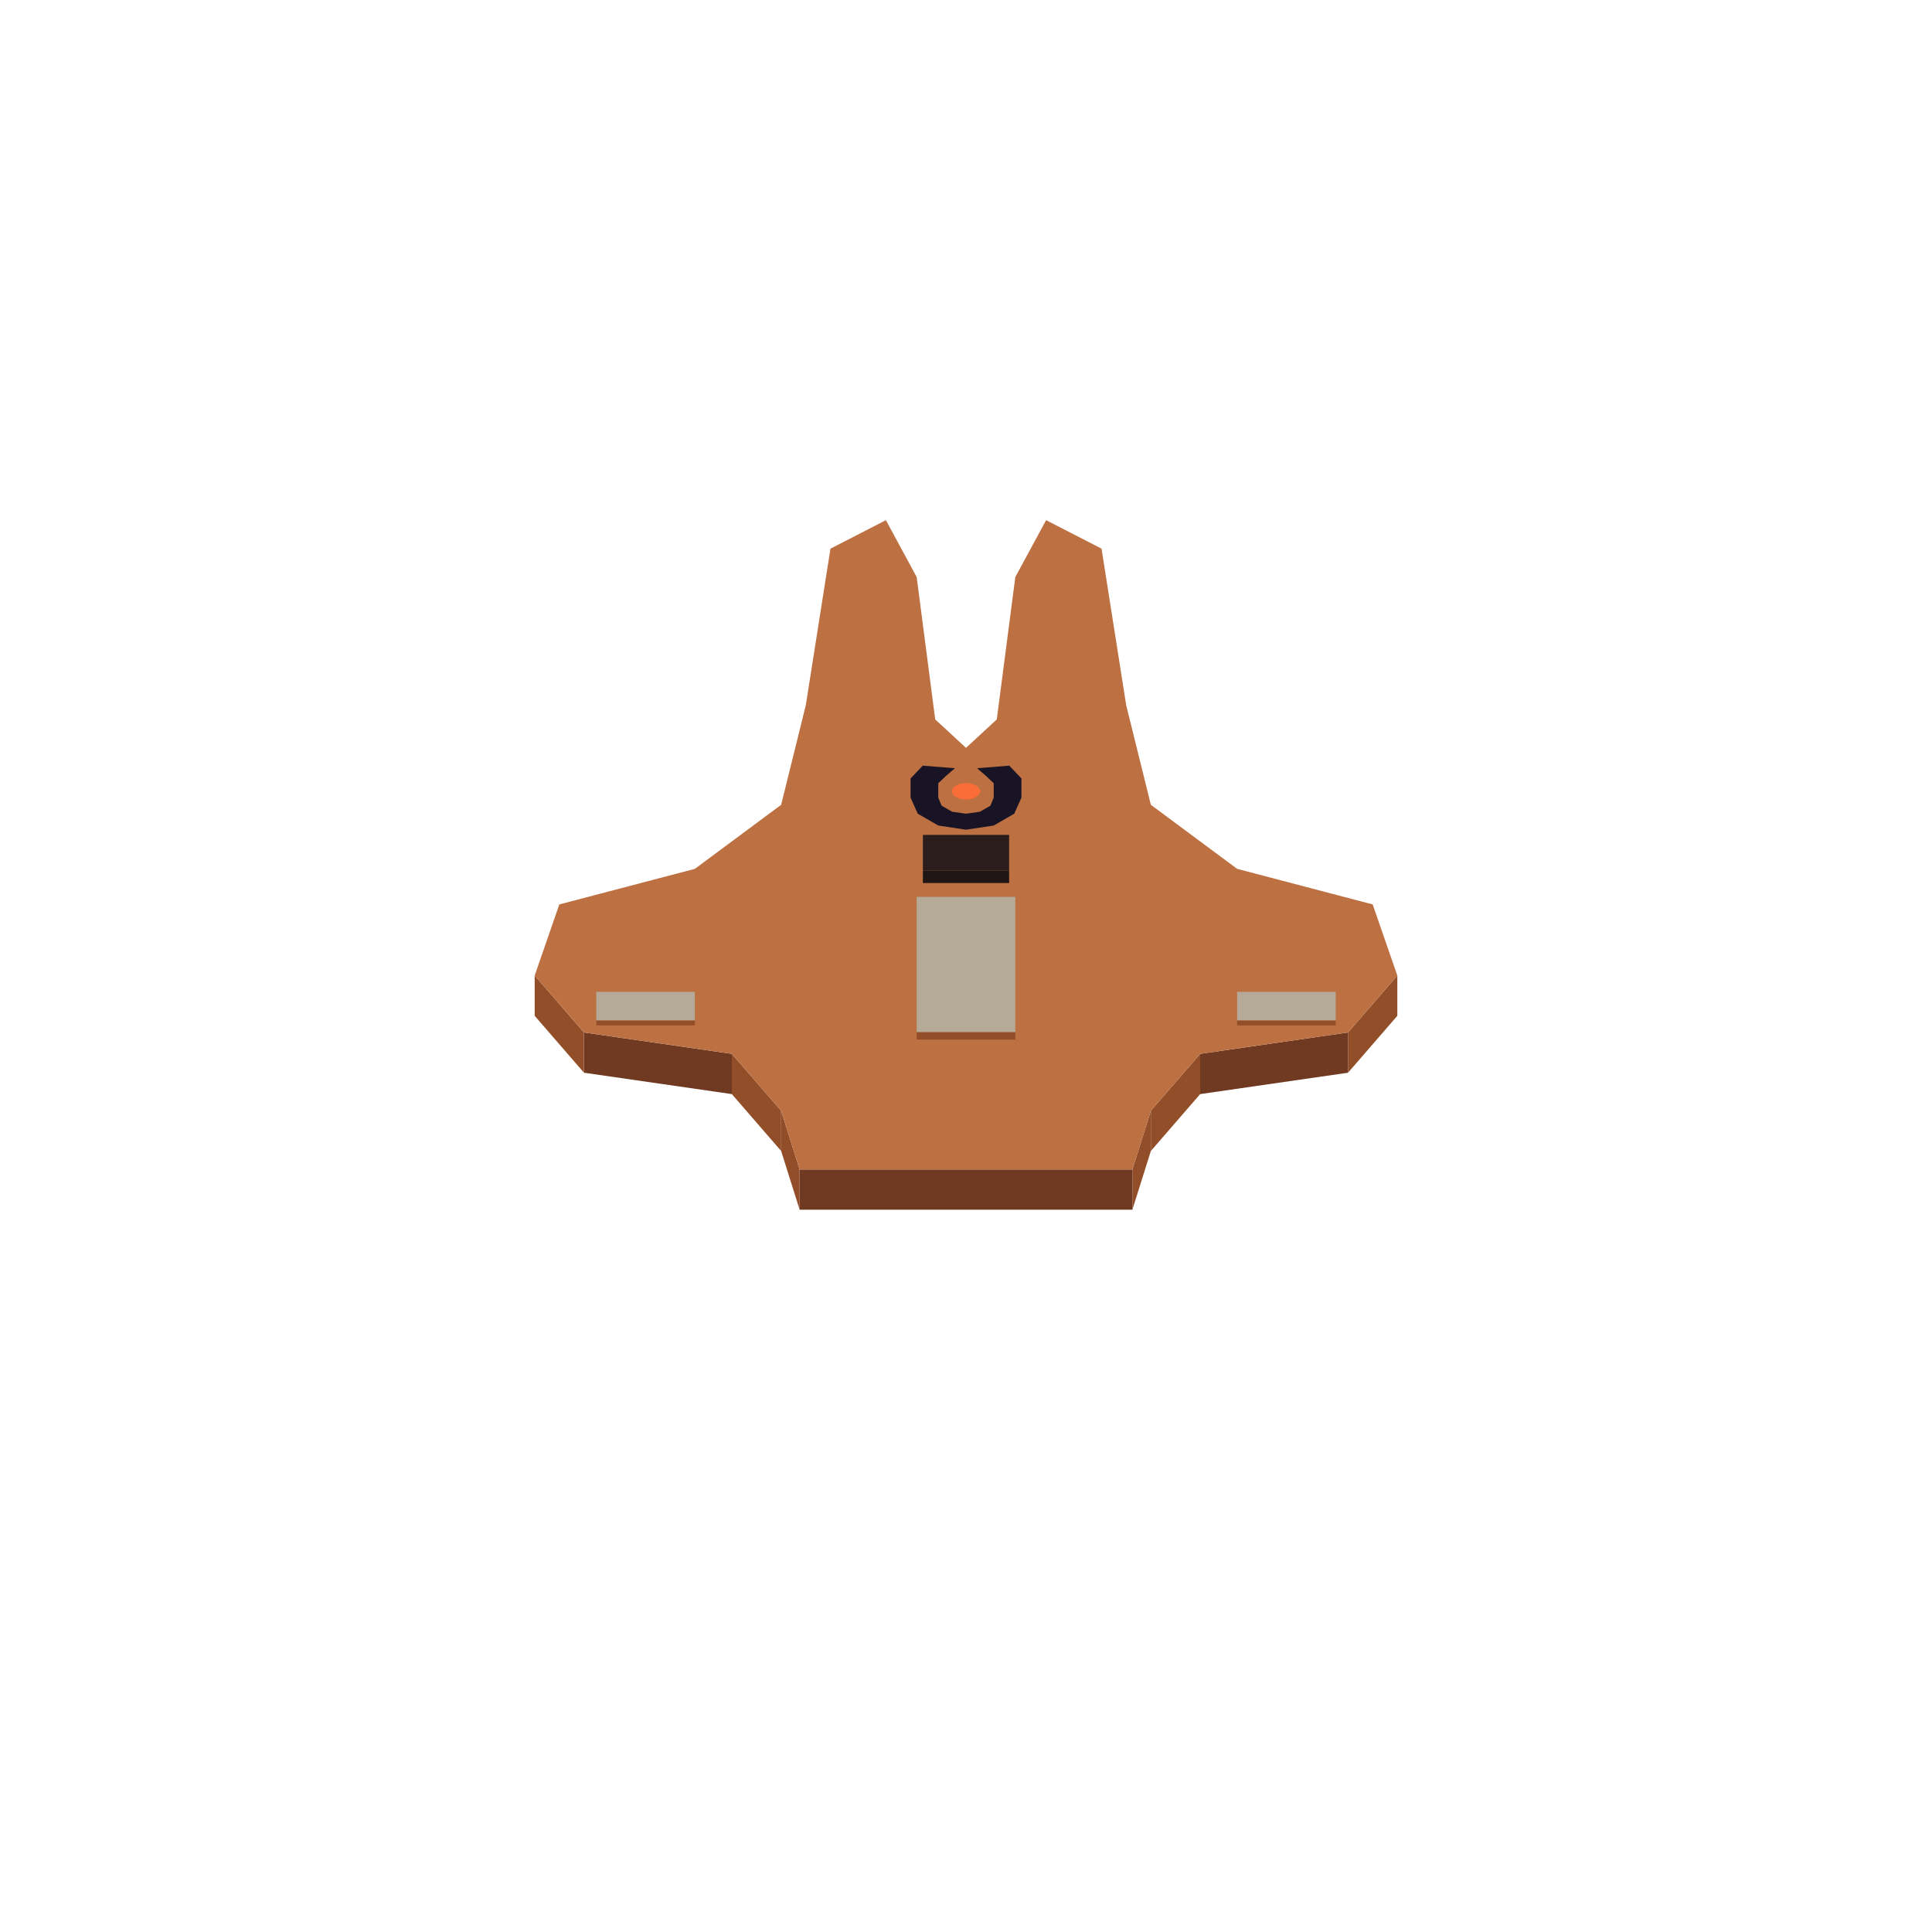
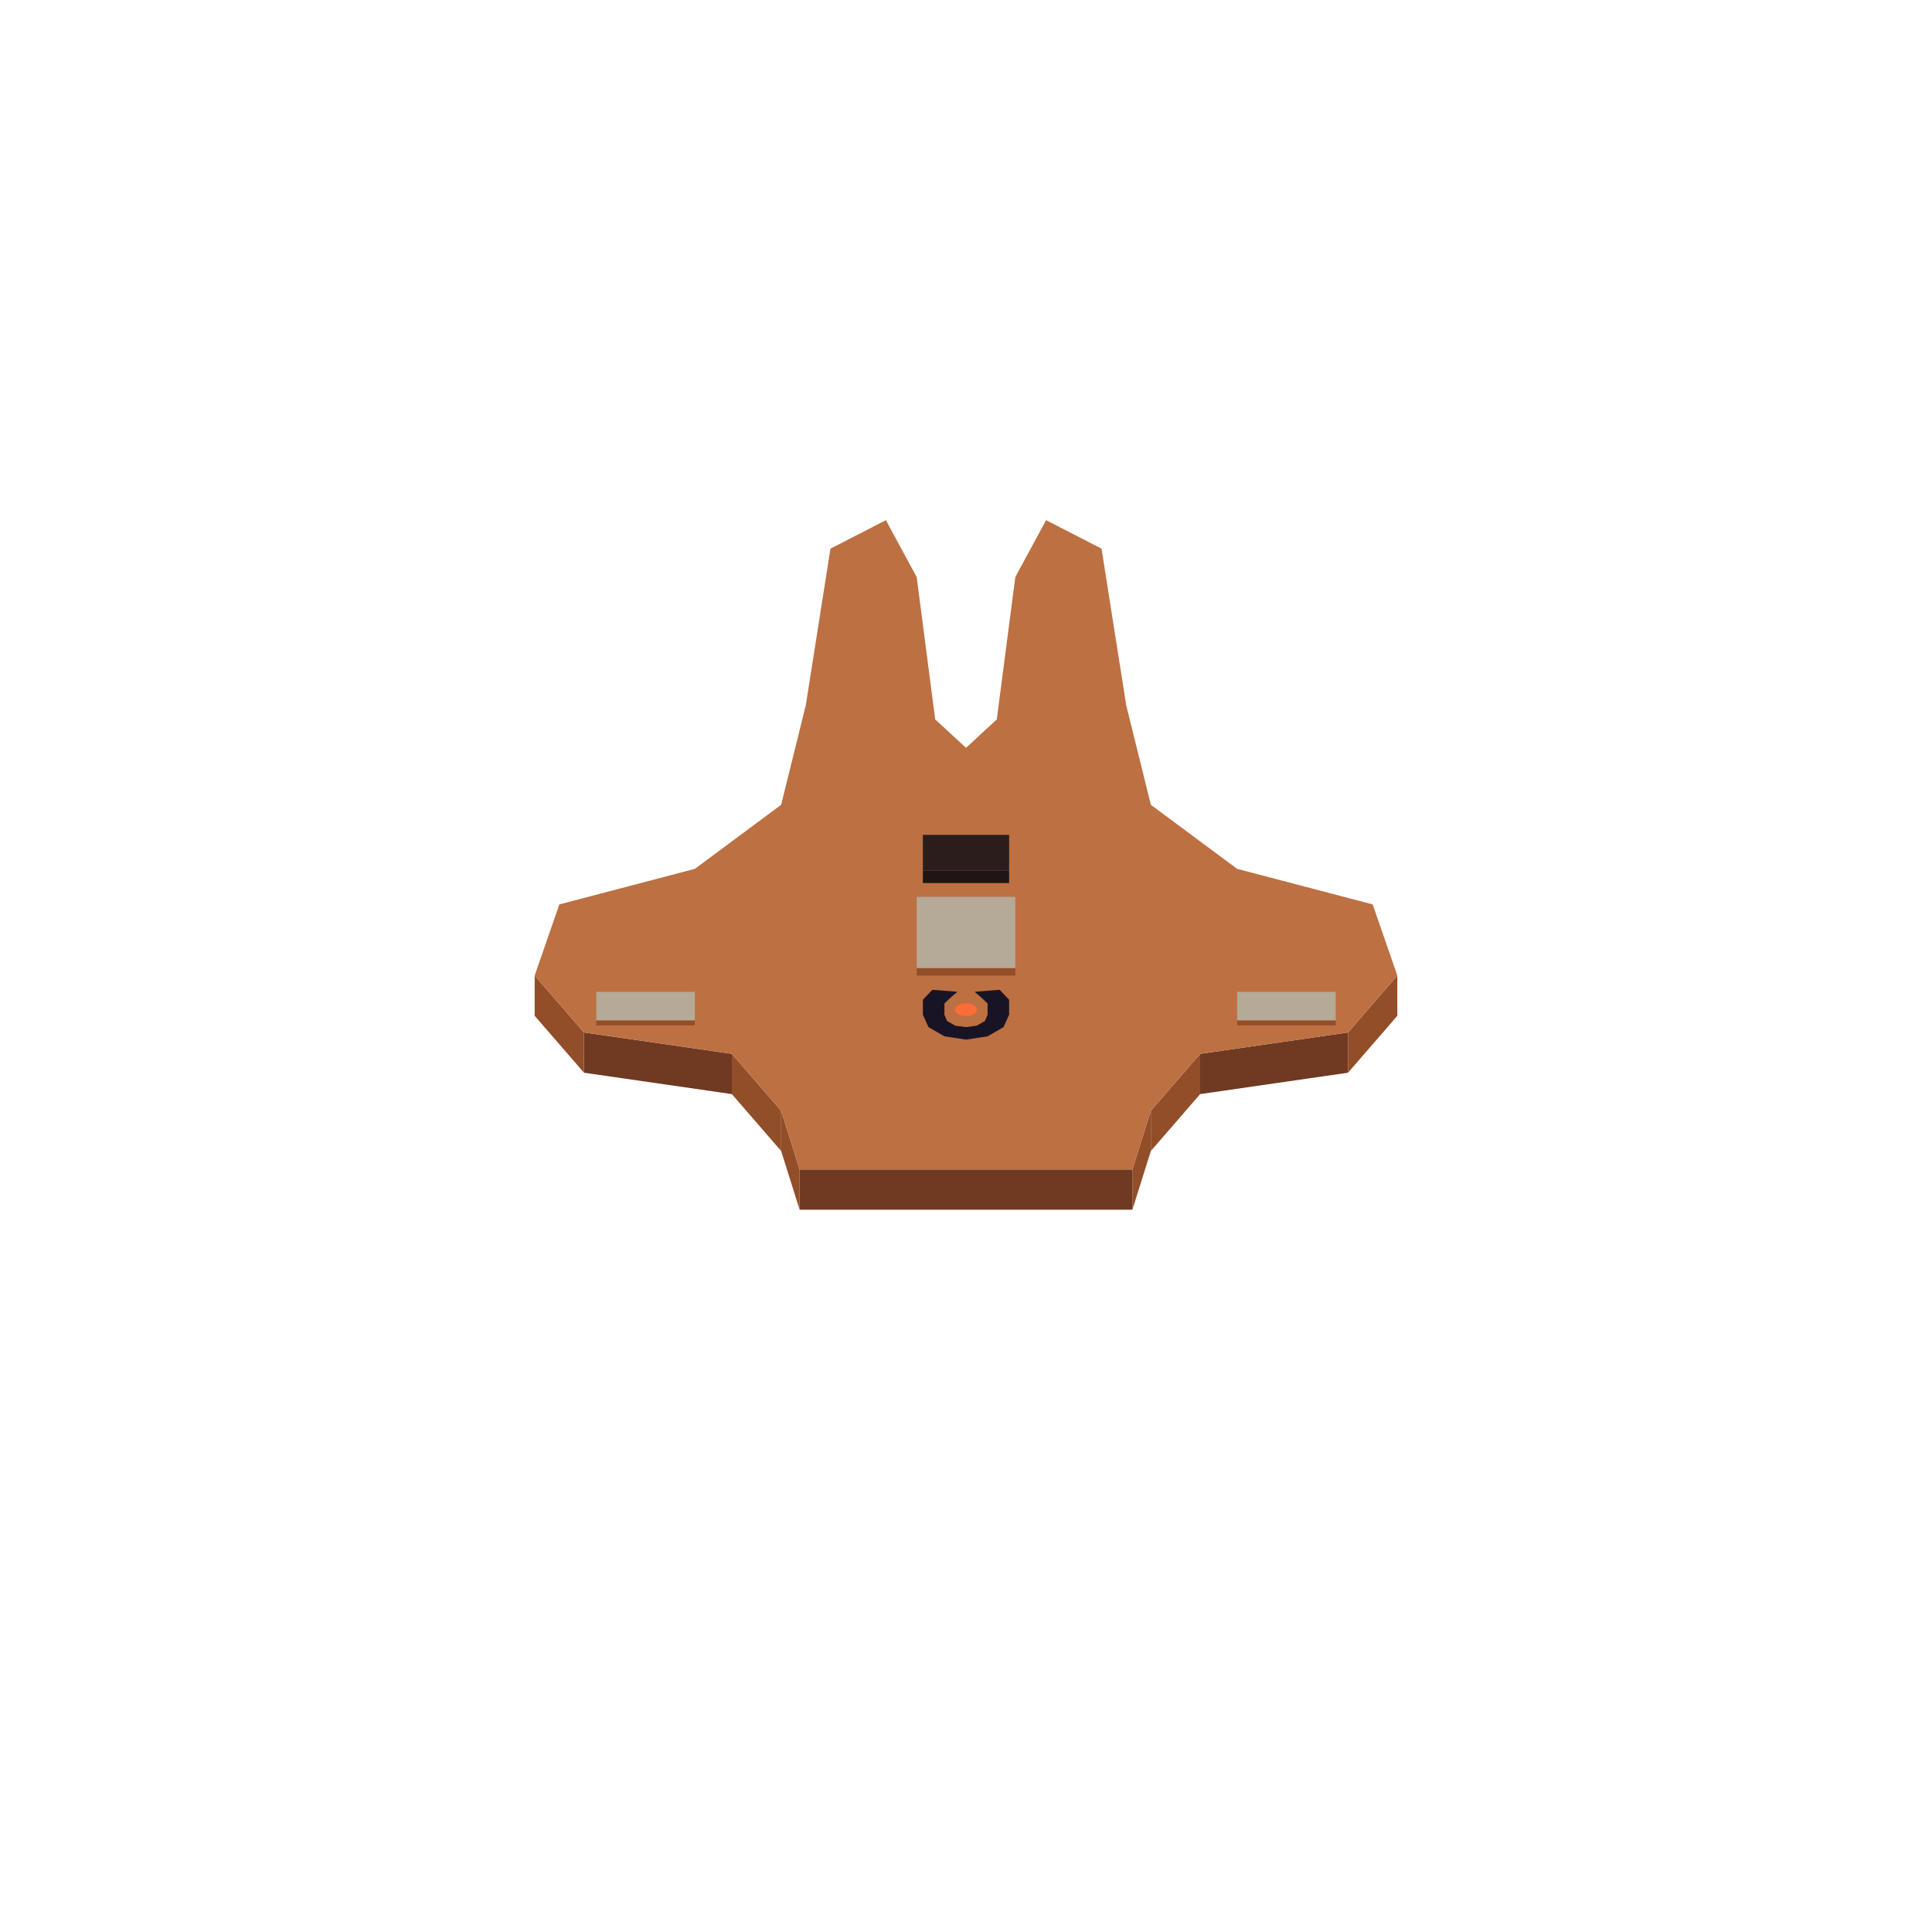
<svg xmlns="http://www.w3.org/2000/svg" width="168" height="168" viewBox="0 0 384 384">
  <polygon fill="#924e28" points="267.93,205.21 277.73,193.90 277.73,201.90 267.93,213.21" />
  <polygon fill="#703921" points="238.54,209.46 267.93,205.21 267.93,213.21 238.54,217.46" />
  <polygon fill="#924e28" points="228.74,220.77 238.54,209.46 238.54,217.46 228.74,228.77" />
  <polygon fill="#924e28" points="225.07,232.44 228.74,220.77 228.74,228.77 225.07,240.44" />
  <polygon fill="#703921" points="158.93,232.44 225.07,232.44 225.07,240.44 158.93,240.44" />
  <polygon fill="#924e28" points="155.26,220.77 158.93,232.44 158.93,240.44 155.26,228.77" />
  <polygon fill="#924e28" points="145.46,209.46 155.26,220.77 155.26,228.77 145.46,217.46" />
  <polygon fill="#703921" points="116.07,205.21 145.46,209.46 145.46,217.46 116.07,213.21" />
  <polygon fill="#924e28" points="106.27,193.90 116.07,205.21 116.07,213.21 106.27,201.90" />
  <polygon fill="#bd7042" points="192.00,148.64 198.12,142.99 201.80,114.70 207.92,103.39 218.94,109.05 223.84,140.16 228.74,159.96 245.89,172.69 272.83,179.76 277.73,193.90 267.93,205.21 238.54,209.46 228.74,220.77 225.07,232.44 158.93,232.44 155.26,220.77 145.46,209.46 116.07,205.21 106.27,193.90 111.17,179.76 138.11,172.69 155.26,159.96 160.16,140.16 165.06,109.05 176.08,103.39 182.20,114.70 185.88,142.99 192.00,148.64" />
-   <polygon fill="#fa6d38" points="194.87,157.27 194.48,158.10 193.43,158.70 192.00,158.93 190.57,158.70 189.52,158.10 189.13,157.27 189.52,156.44 190.57,155.84 192.00,155.62 193.43,155.84 194.48,156.44" />
-   <polygon fill="#181425" points="186.49,164.08 182.41,161.73 180.98,158.54 180.98,154.73 183.40,152.18 189.80,152.69 188.03,154.22 186.49,155.68 186.49,158.54 187.15,160.14 189.24,161.34 192.00,161.73 194.76,161.34 196.85,160.14 197.51,158.54 197.51,155.68 195.97,154.22 194.20,152.69 200.60,152.18 203.02,154.73 203.02,158.54 201.59,161.73 197.51,164.08 192.00,164.91" />
+   <polygon fill="#fa6d38" points="194.23,200.69 193.93,201.33 193.11,201.80 192.00,201.97 190.89,201.80 190.07,201.33 189.77,200.69 190.07,200.04 190.89,199.57 192.00,199.40 193.11,199.57 193.93,200.04" />
+   <polygon fill="#181425" points="187.71,205.98 184.54,204.15 183.43,201.68 183.43,198.71 185.31,196.73 190.29,197.12 188.91,198.31 187.71,199.45 187.71,201.68 188.23,202.92 189.86,203.86 192.00,204.15 194.14,203.86 195.77,202.92 196.29,201.68 196.29,199.45 195.09,198.31 193.71,197.12 198.69,196.73 200.57,198.71 200.57,201.68 199.46,204.15 196.29,205.98 192.00,206.63" />
  <polygon fill="#1f1514" points="183.43,173.01 200.57,173.01 200.57,175.51 183.43,175.51" />
  <polygon fill="#2b1d1c" points="183.43,165.94 200.57,165.94 200.57,173.01 183.43,173.01" />
-   <polygon fill="#924e28" points="182.20,205.13 201.80,205.13 201.80,206.63 182.20,206.63" />
-   <polygon fill="#b5a998" points="182.20,178.26 201.80,178.26 201.80,205.13 182.20,205.13" />
+   <polygon fill="#924e28" points="182.20,192.40 201.80,192.40 201.80,193.90 182.20,193.90" />
+   <polygon fill="#b5a998" points="182.20,178.26 201.80,178.26 201.80,192.40 182.20,192.40" />
  <polygon fill="#924e28" points="245.89,202.80 265.48,202.80 265.48,203.80 245.89,203.80" />
  <polygon fill="#b5a998" points="245.89,197.14 265.48,197.14 265.48,202.80 245.89,202.80" />
  <polygon fill="#924e28" points="118.52,202.80 138.11,202.80 138.11,203.80 118.52,203.80" />
  <polygon fill="#b5a998" points="118.52,197.14 138.11,197.14 138.11,202.80 118.52,202.80" />
</svg>
